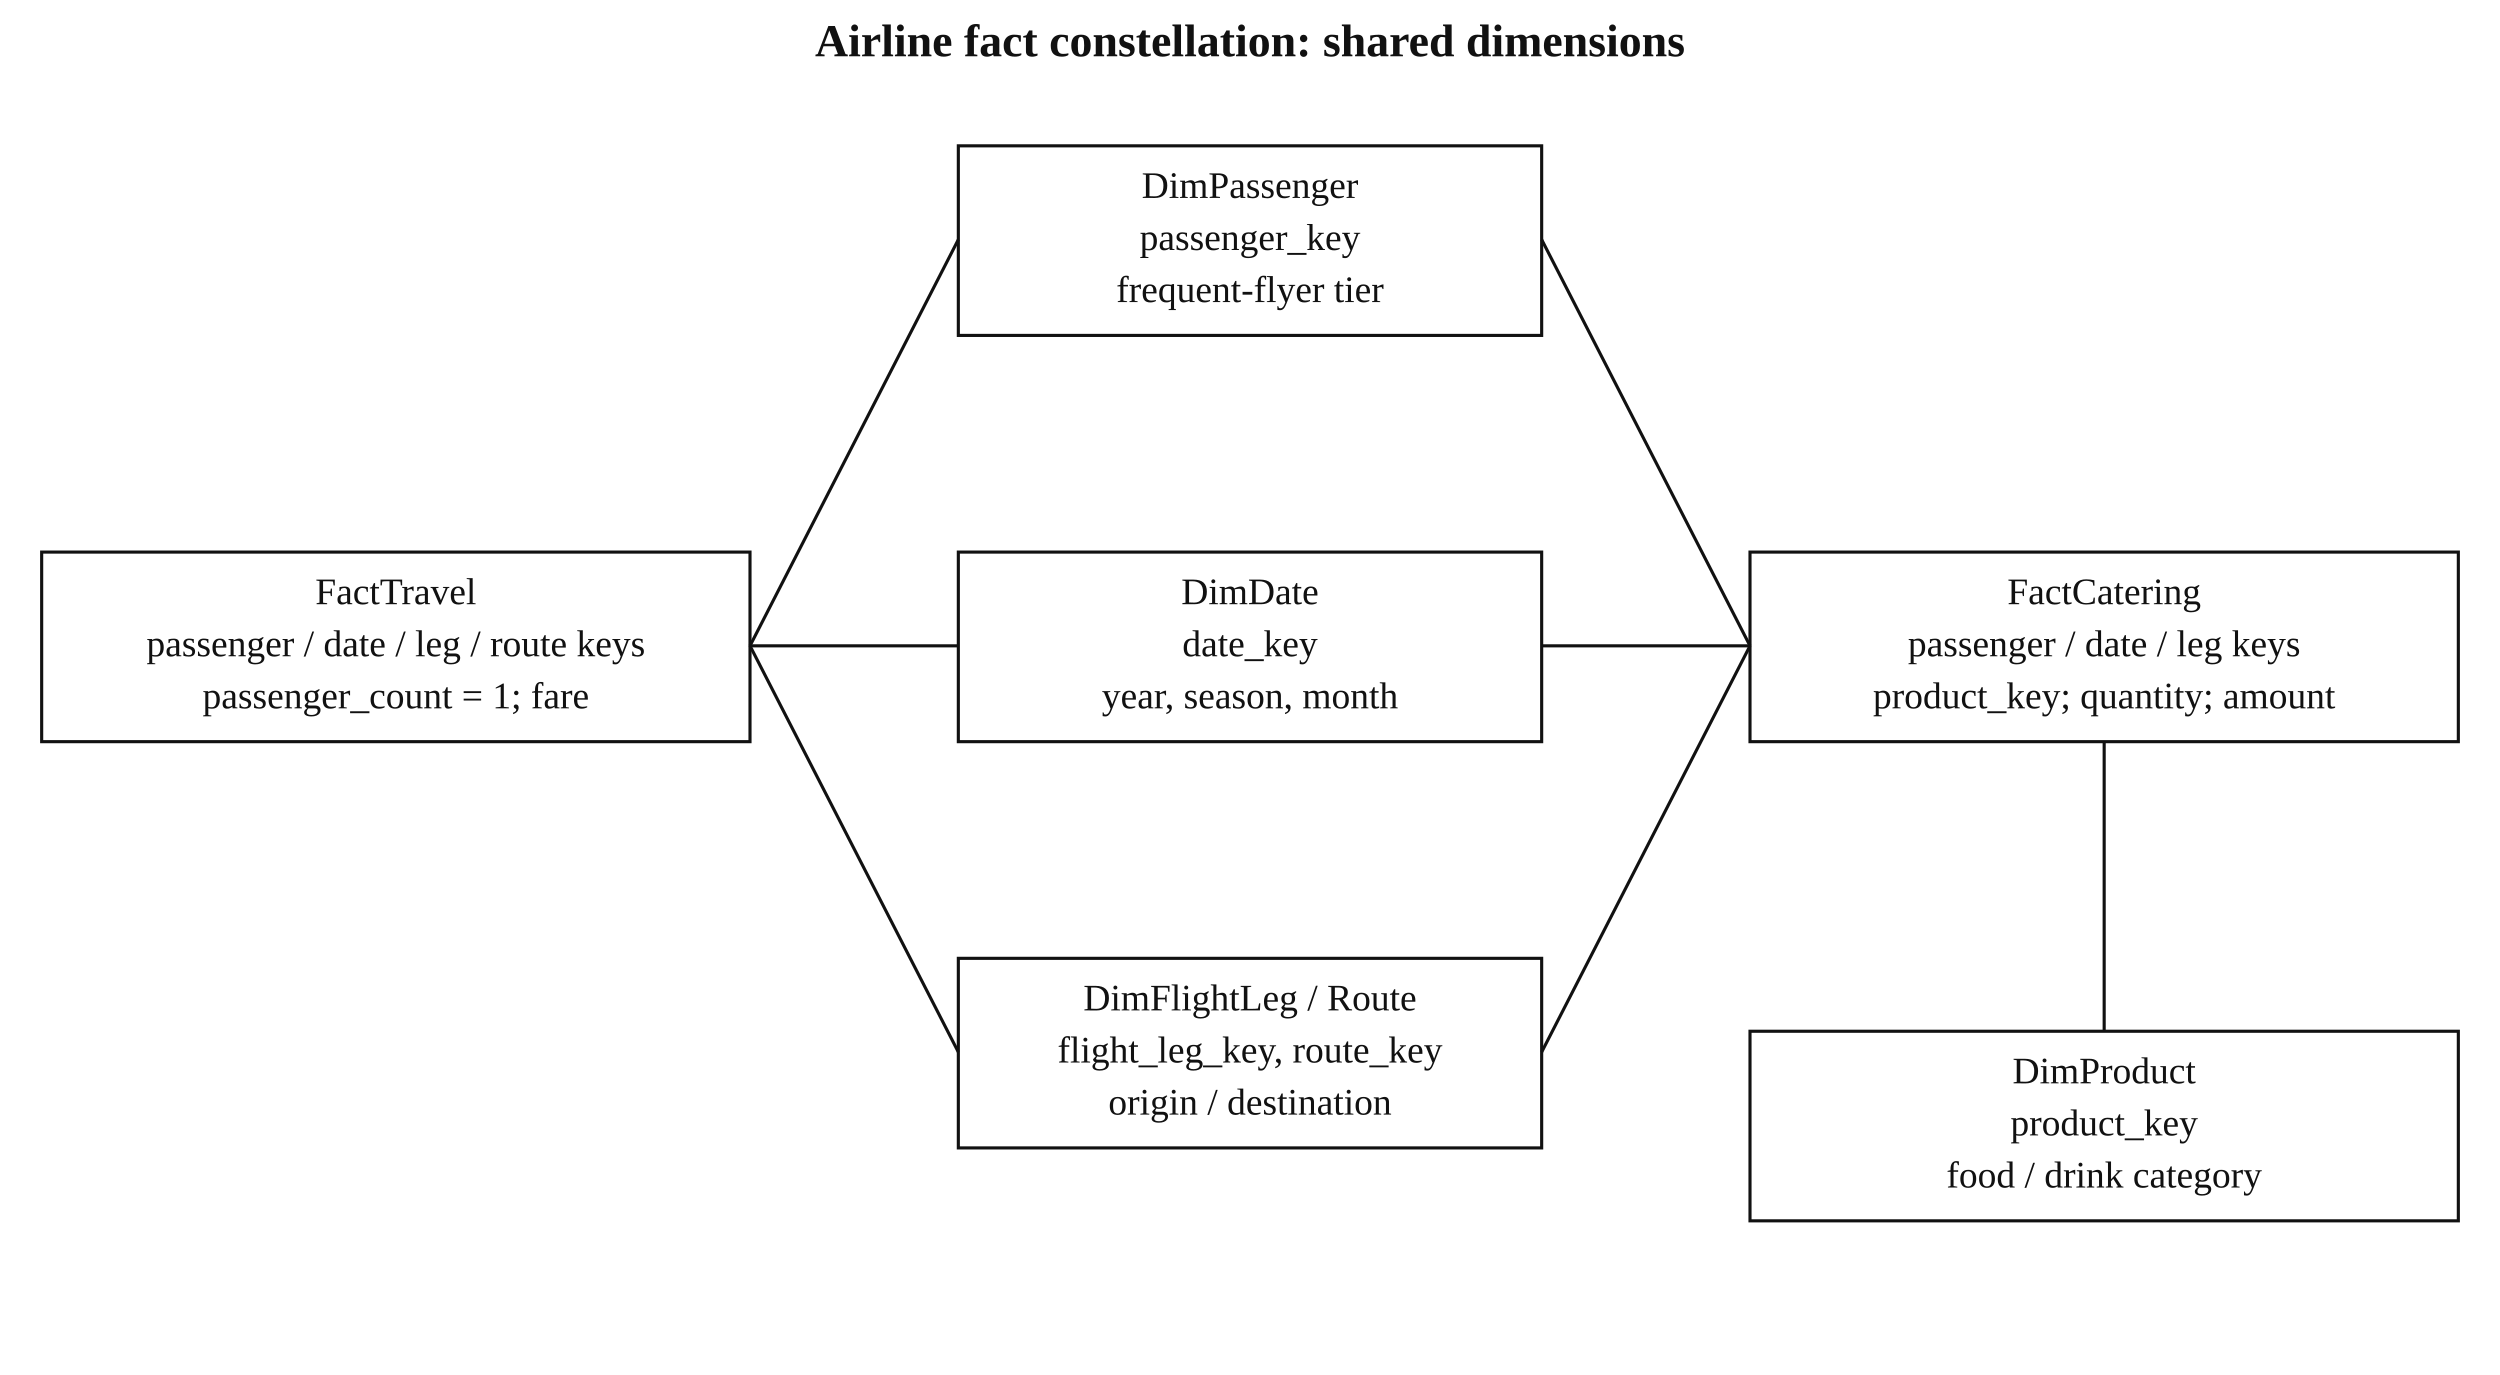
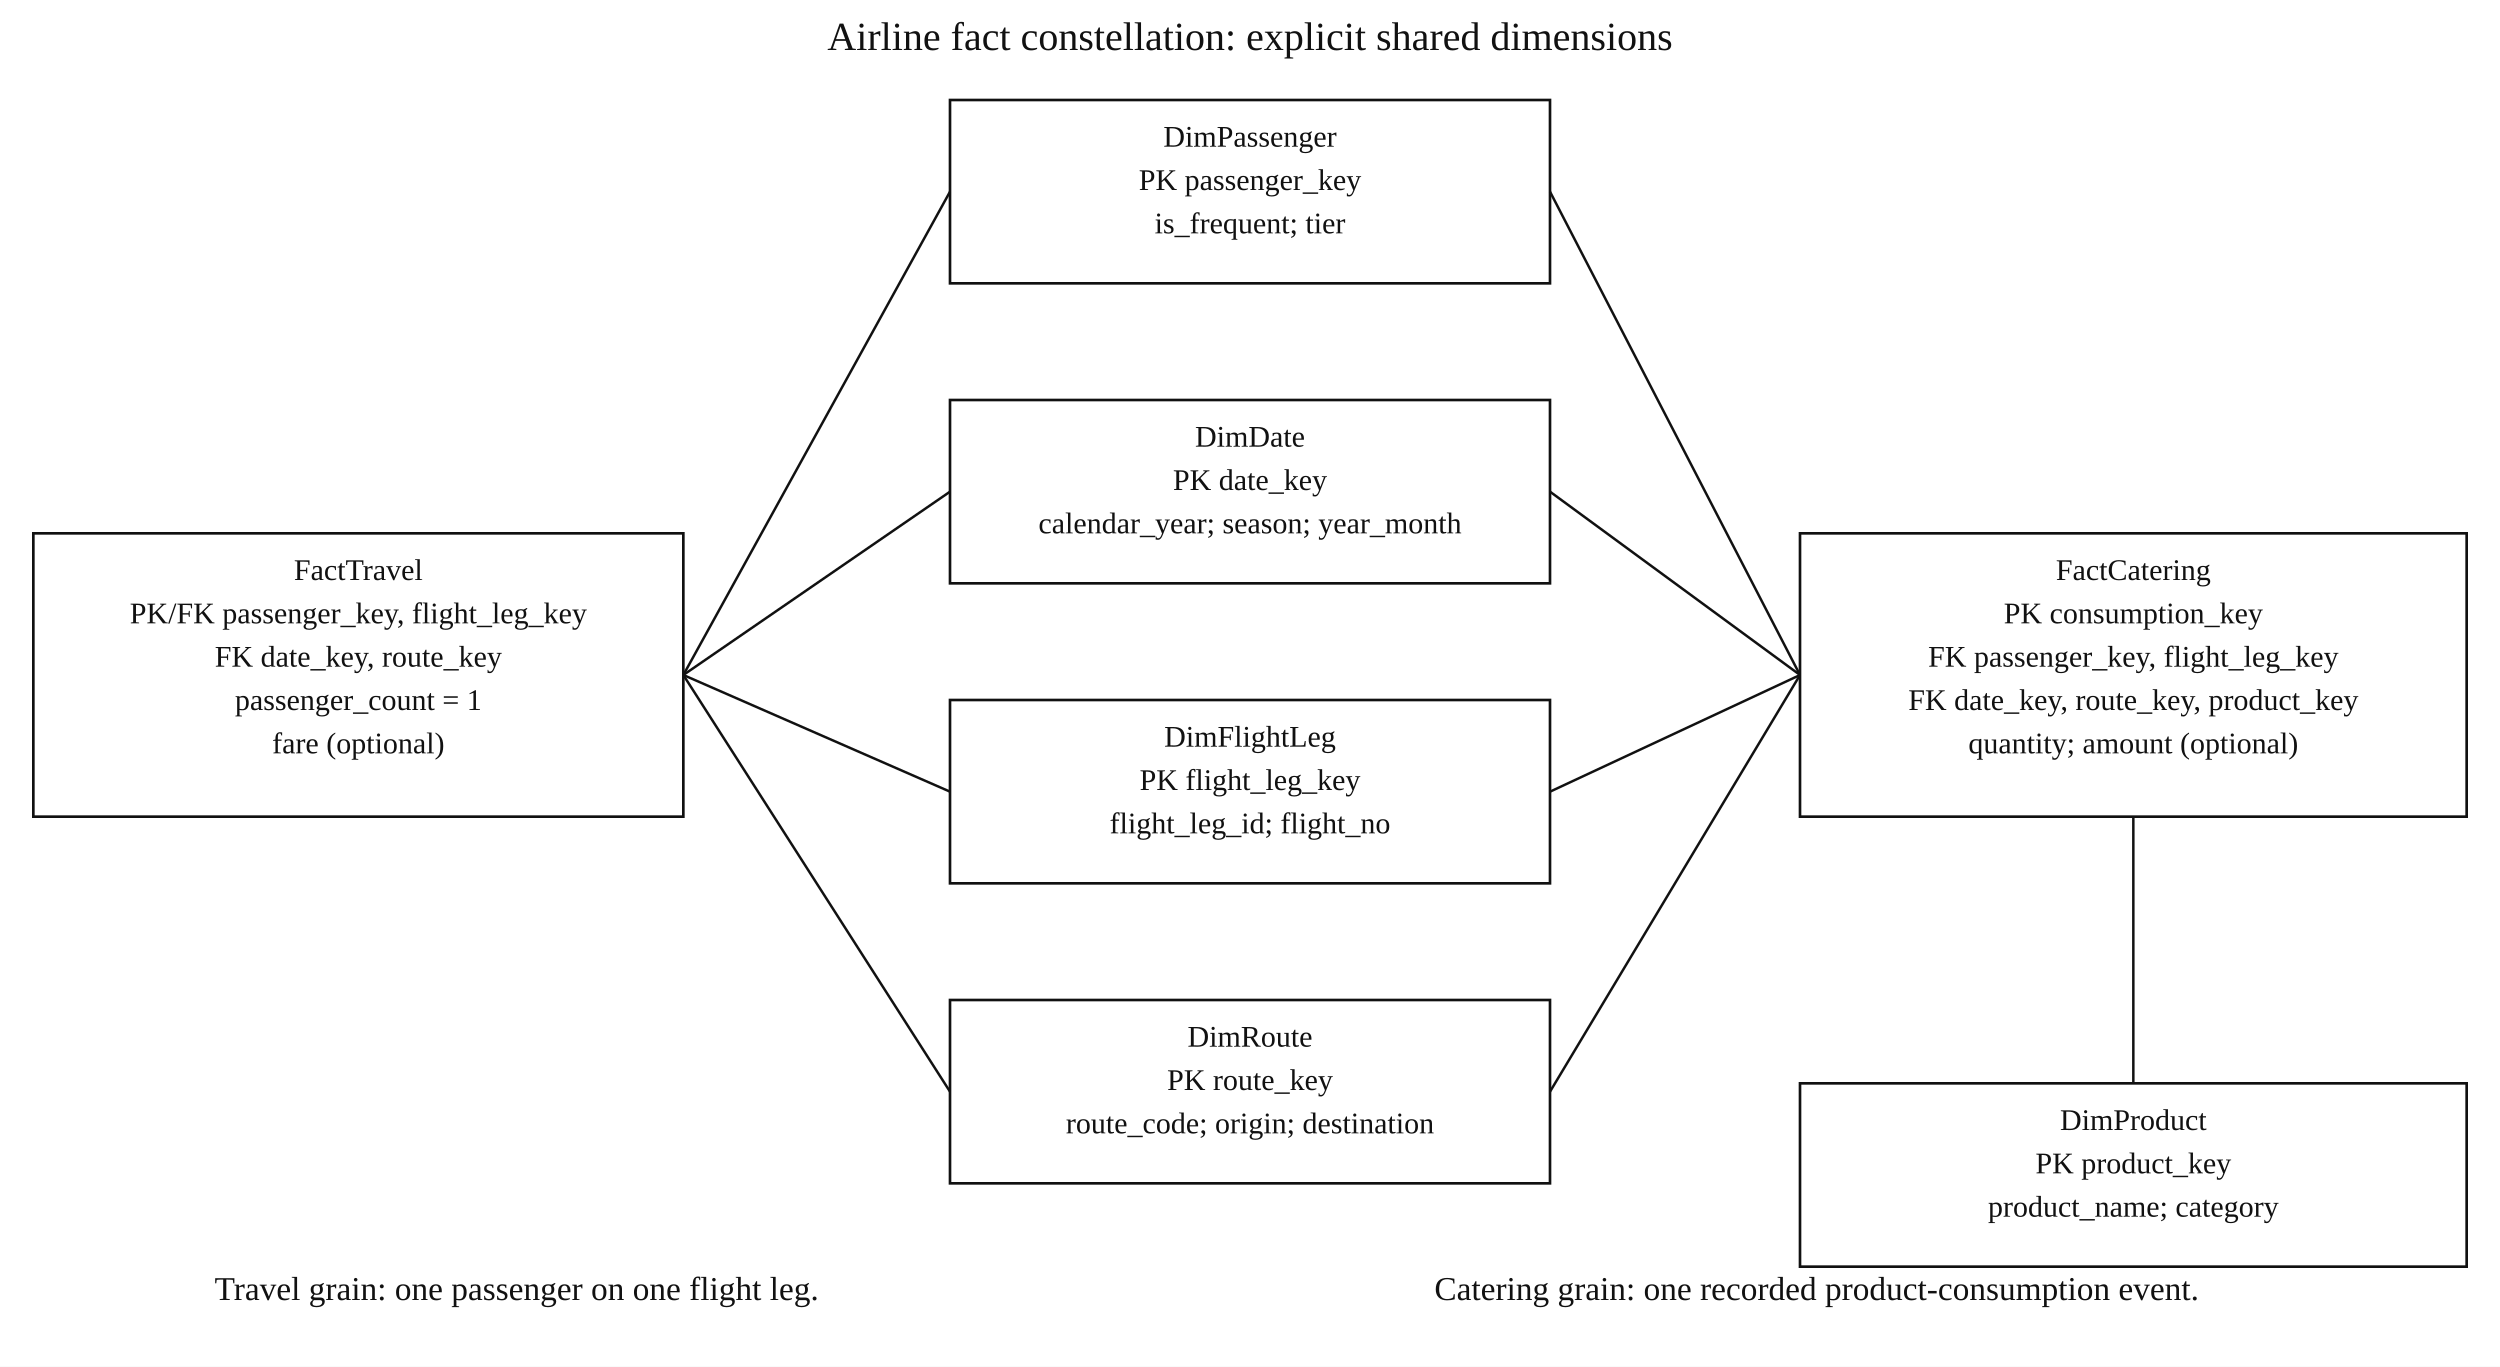
- <svg xmlns="http://www.w3.org/2000/svg" width="1200" height="660" viewBox="0 0 1200 660">
+ <svg xmlns="http://www.w3.org/2000/svg" width="1500" height="820" viewBox="0 0 1500 820">
  <rect width="100%" height="100%" fill="white" />
  <g font-family="Times New Roman,serif" fill="#111">
-     <text x="600.0" y="27" text-anchor="middle" font-size="22" font-weight="bold">Airline fact constellation: shared dimensions</text>
-     <rect x="460" y="70" width="280" height="91" fill="white" stroke="#111" stroke-width="1.5" />
-     <text x="600.0" y="95" text-anchor="middle" font-size="18">DimPassenger</text>
-     <text x="600.0" y="120" text-anchor="middle" font-size="18">passenger_key</text>
-     <text x="600.0" y="145" text-anchor="middle" font-size="18">frequent-flyer tier</text>
-     <rect x="460" y="265" width="280" height="91" fill="white" stroke="#111" stroke-width="1.5" />
-     <text x="600.0" y="290" text-anchor="middle" font-size="18">DimDate</text>
-     <text x="600.0" y="315" text-anchor="middle" font-size="18">date_key</text>
-     <text x="600.0" y="340" text-anchor="middle" font-size="18">year, season, month</text>
-     <rect x="460" y="460" width="280" height="91" fill="white" stroke="#111" stroke-width="1.5" />
-     <text x="600.0" y="485" text-anchor="middle" font-size="18">DimFlightLeg / Route</text>
-     <text x="600.0" y="510" text-anchor="middle" font-size="18">flight_leg_key, route_key</text>
-     <text x="600.0" y="535" text-anchor="middle" font-size="18">origin / destination</text>
-     <rect x="20" y="265" width="340" height="91" fill="white" stroke="#111" stroke-width="1.5" />
-     <text x="190.0" y="290" text-anchor="middle" font-size="18">FactTravel</text>
-     <text x="190.0" y="315" text-anchor="middle" font-size="18">passenger / date / leg / route keys</text>
-     <text x="190.0" y="340" text-anchor="middle" font-size="18">passenger_count = 1; fare</text>
-     <rect x="840" y="265" width="340" height="91" fill="white" stroke="#111" stroke-width="1.5" />
-     <text x="1010.0" y="290" text-anchor="middle" font-size="18">FactCatering</text>
-     <text x="1010.0" y="315" text-anchor="middle" font-size="18">passenger / date / leg keys</text>
-     <text x="1010.0" y="340" text-anchor="middle" font-size="18">product_key; quantity; amount</text>
-     <rect x="840" y="495" width="340" height="91" fill="white" stroke="#111" stroke-width="1.5" />
-     <text x="1010.0" y="520" text-anchor="middle" font-size="18">DimProduct</text>
-     <text x="1010.0" y="545" text-anchor="middle" font-size="18">product_key</text>
-     <text x="1010.0" y="570" text-anchor="middle" font-size="18">food / drink category</text>
-     <line x1="360" y1="310" x2="460" y2="115" stroke="#111" stroke-width="1.5" />
-     <line x1="740" y1="115" x2="840" y2="310" stroke="#111" stroke-width="1.5" />
-     <line x1="360" y1="310" x2="460" y2="310" stroke="#111" stroke-width="1.5" />
-     <line x1="740" y1="310" x2="840" y2="310" stroke="#111" stroke-width="1.5" />
-     <line x1="360" y1="310" x2="460" y2="505" stroke="#111" stroke-width="1.5" />
-     <line x1="740" y1="505" x2="840" y2="310" stroke="#111" stroke-width="1.5" />
-     <line x1="1010" y1="356" x2="1010" y2="495" stroke="#111" stroke-width="1.5" />
+     <text x="750.0" y="30" text-anchor="middle" font-size="24">Airline fact constellation: explicit shared dimensions</text>
+     <rect x="570" y="60" width="360" height="110" fill="white" stroke="#111" stroke-width="1.6" />
+     <text x="750.0" y="88" text-anchor="middle" font-size="18">DimPassenger</text>
+     <text x="750.0" y="114" text-anchor="middle" font-size="18">PK passenger_key</text>
+     <text x="750.0" y="140" text-anchor="middle" font-size="18">is_frequent; tier</text>
+     <line x1="410" y1="405" x2="570" y2="115" stroke="#111" stroke-width="1.5" />
+     <line x1="930" y1="115" x2="1080" y2="405" stroke="#111" stroke-width="1.5" />
+     <rect x="570" y="240" width="360" height="110" fill="white" stroke="#111" stroke-width="1.6" />
+     <text x="750.0" y="268" text-anchor="middle" font-size="18">DimDate</text>
+     <text x="750.0" y="294" text-anchor="middle" font-size="18">PK date_key</text>
+     <text x="750.0" y="320" text-anchor="middle" font-size="18">calendar_year; season; year_month</text>
+     <line x1="410" y1="405" x2="570" y2="295" stroke="#111" stroke-width="1.5" />
+     <line x1="930" y1="295" x2="1080" y2="405" stroke="#111" stroke-width="1.5" />
+     <rect x="570" y="420" width="360" height="110" fill="white" stroke="#111" stroke-width="1.6" />
+     <text x="750.0" y="448" text-anchor="middle" font-size="18">DimFlightLeg</text>
+     <text x="750.0" y="474" text-anchor="middle" font-size="18">PK flight_leg_key</text>
+     <text x="750.0" y="500" text-anchor="middle" font-size="18">flight_leg_id; flight_no</text>
+     <line x1="410" y1="405" x2="570" y2="475" stroke="#111" stroke-width="1.5" />
+     <line x1="930" y1="475" x2="1080" y2="405" stroke="#111" stroke-width="1.5" />
+     <rect x="570" y="600" width="360" height="110" fill="white" stroke="#111" stroke-width="1.6" />
+     <text x="750.0" y="628" text-anchor="middle" font-size="18">DimRoute</text>
+     <text x="750.0" y="654" text-anchor="middle" font-size="18">PK route_key</text>
+     <text x="750.0" y="680" text-anchor="middle" font-size="18">route_code; origin; destination</text>
+     <line x1="410" y1="405" x2="570" y2="655" stroke="#111" stroke-width="1.5" />
+     <line x1="930" y1="655" x2="1080" y2="405" stroke="#111" stroke-width="1.5" />
+     <rect x="20" y="320" width="390" height="170" fill="white" stroke="#111" stroke-width="1.6" />
+     <text x="215.0" y="348" text-anchor="middle" font-size="18">FactTravel</text>
+     <text x="215.0" y="374" text-anchor="middle" font-size="18">PK/FK passenger_key, flight_leg_key</text>
+     <text x="215.0" y="400" text-anchor="middle" font-size="18">FK date_key, route_key</text>
+     <text x="215.0" y="426" text-anchor="middle" font-size="18">passenger_count = 1</text>
+     <text x="215.0" y="452" text-anchor="middle" font-size="18">fare (optional)</text>
+     <rect x="1080" y="320" width="400" height="170" fill="white" stroke="#111" stroke-width="1.6" />
+     <text x="1280.0" y="348" text-anchor="middle" font-size="18">FactCatering</text>
+     <text x="1280.0" y="374" text-anchor="middle" font-size="18">PK consumption_key</text>
+     <text x="1280.0" y="400" text-anchor="middle" font-size="18">FK passenger_key, flight_leg_key</text>
+     <text x="1280.0" y="426" text-anchor="middle" font-size="18">FK date_key, route_key, product_key</text>
+     <text x="1280.0" y="452" text-anchor="middle" font-size="18">quantity; amount (optional)</text>
+     <rect x="1080" y="650" width="400" height="110" fill="white" stroke="#111" stroke-width="1.6" />
+     <text x="1280.0" y="678" text-anchor="middle" font-size="18">DimProduct</text>
+     <text x="1280.0" y="704" text-anchor="middle" font-size="18">PK product_key</text>
+     <text x="1280.0" y="730" text-anchor="middle" font-size="18">product_name; category</text>
+     <line x1="1280" y1="490" x2="1280" y2="650" stroke="#111" stroke-width="1.5" />
+     <text x="310" y="780" text-anchor="middle" font-size="20">Travel grain: one passenger on one flight leg.</text>
+     <text x="1090" y="780" text-anchor="middle" font-size="20">Catering grain: one recorded product-consumption event.</text>
  </g>
</svg>
